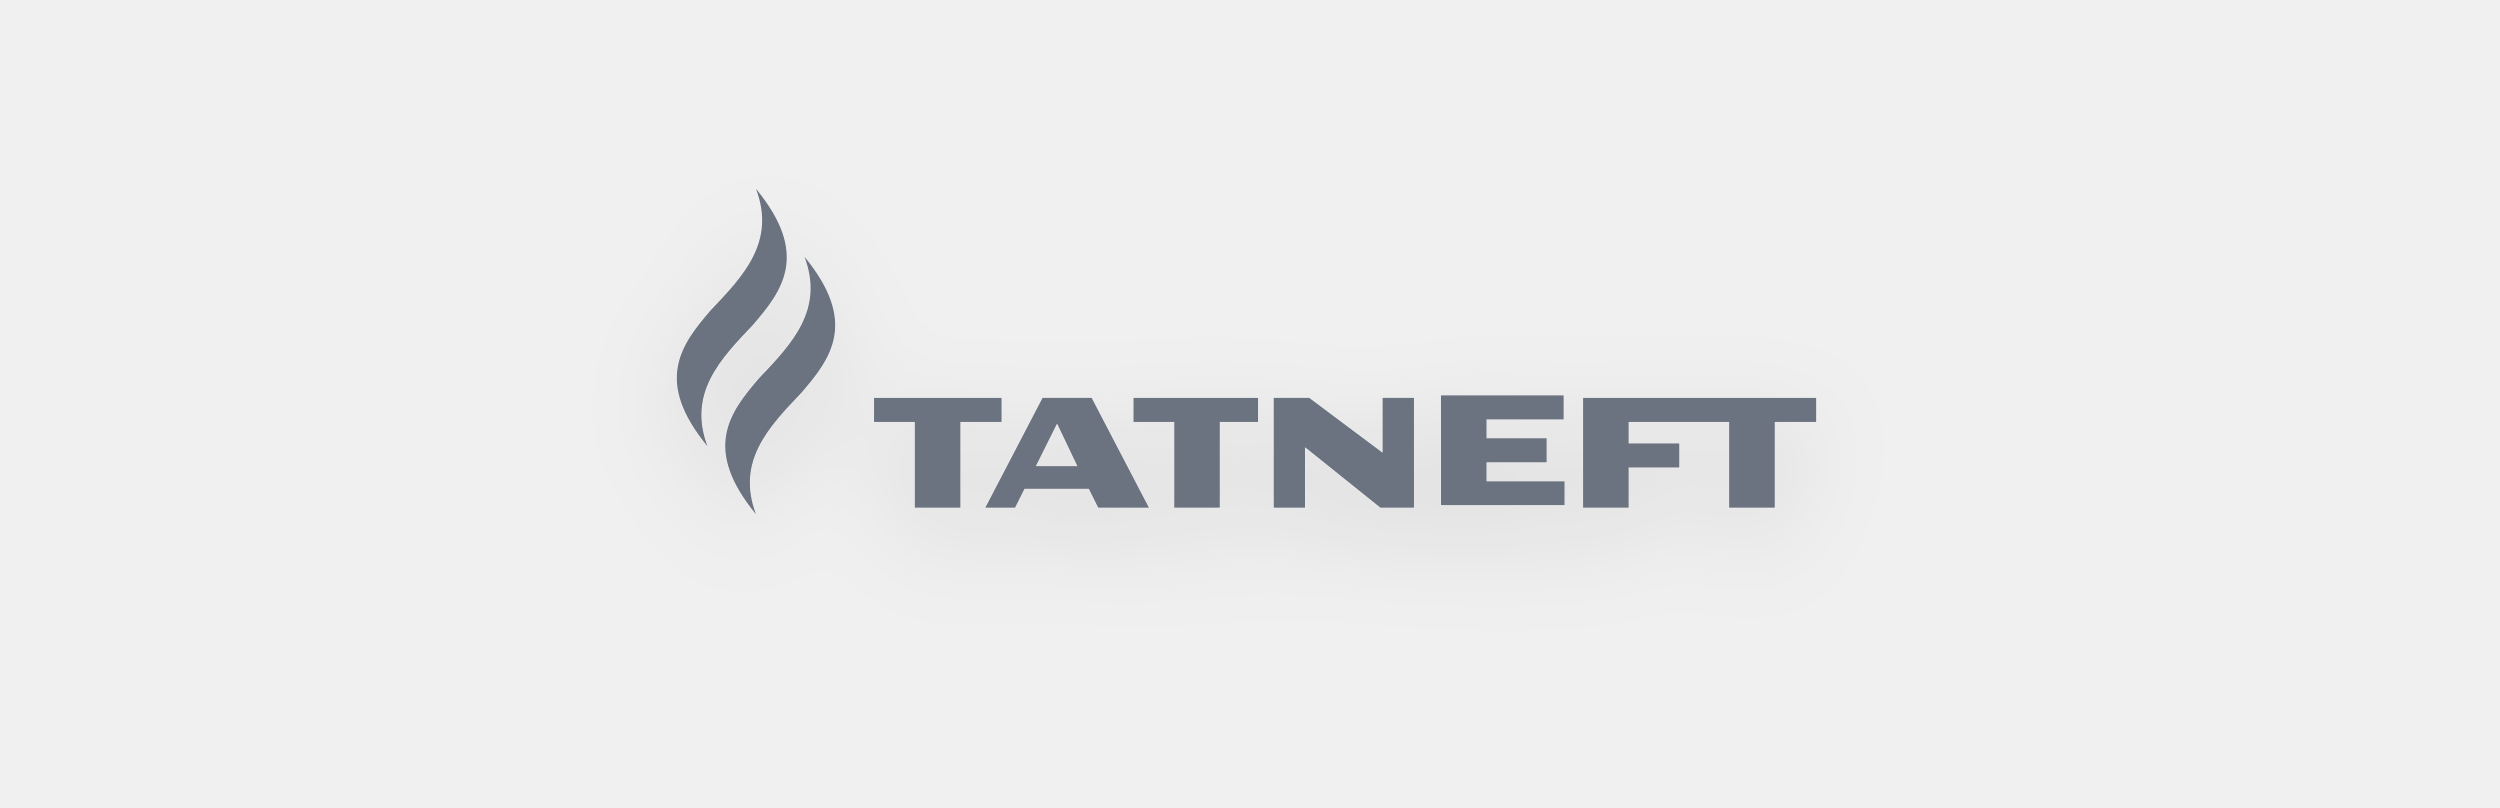
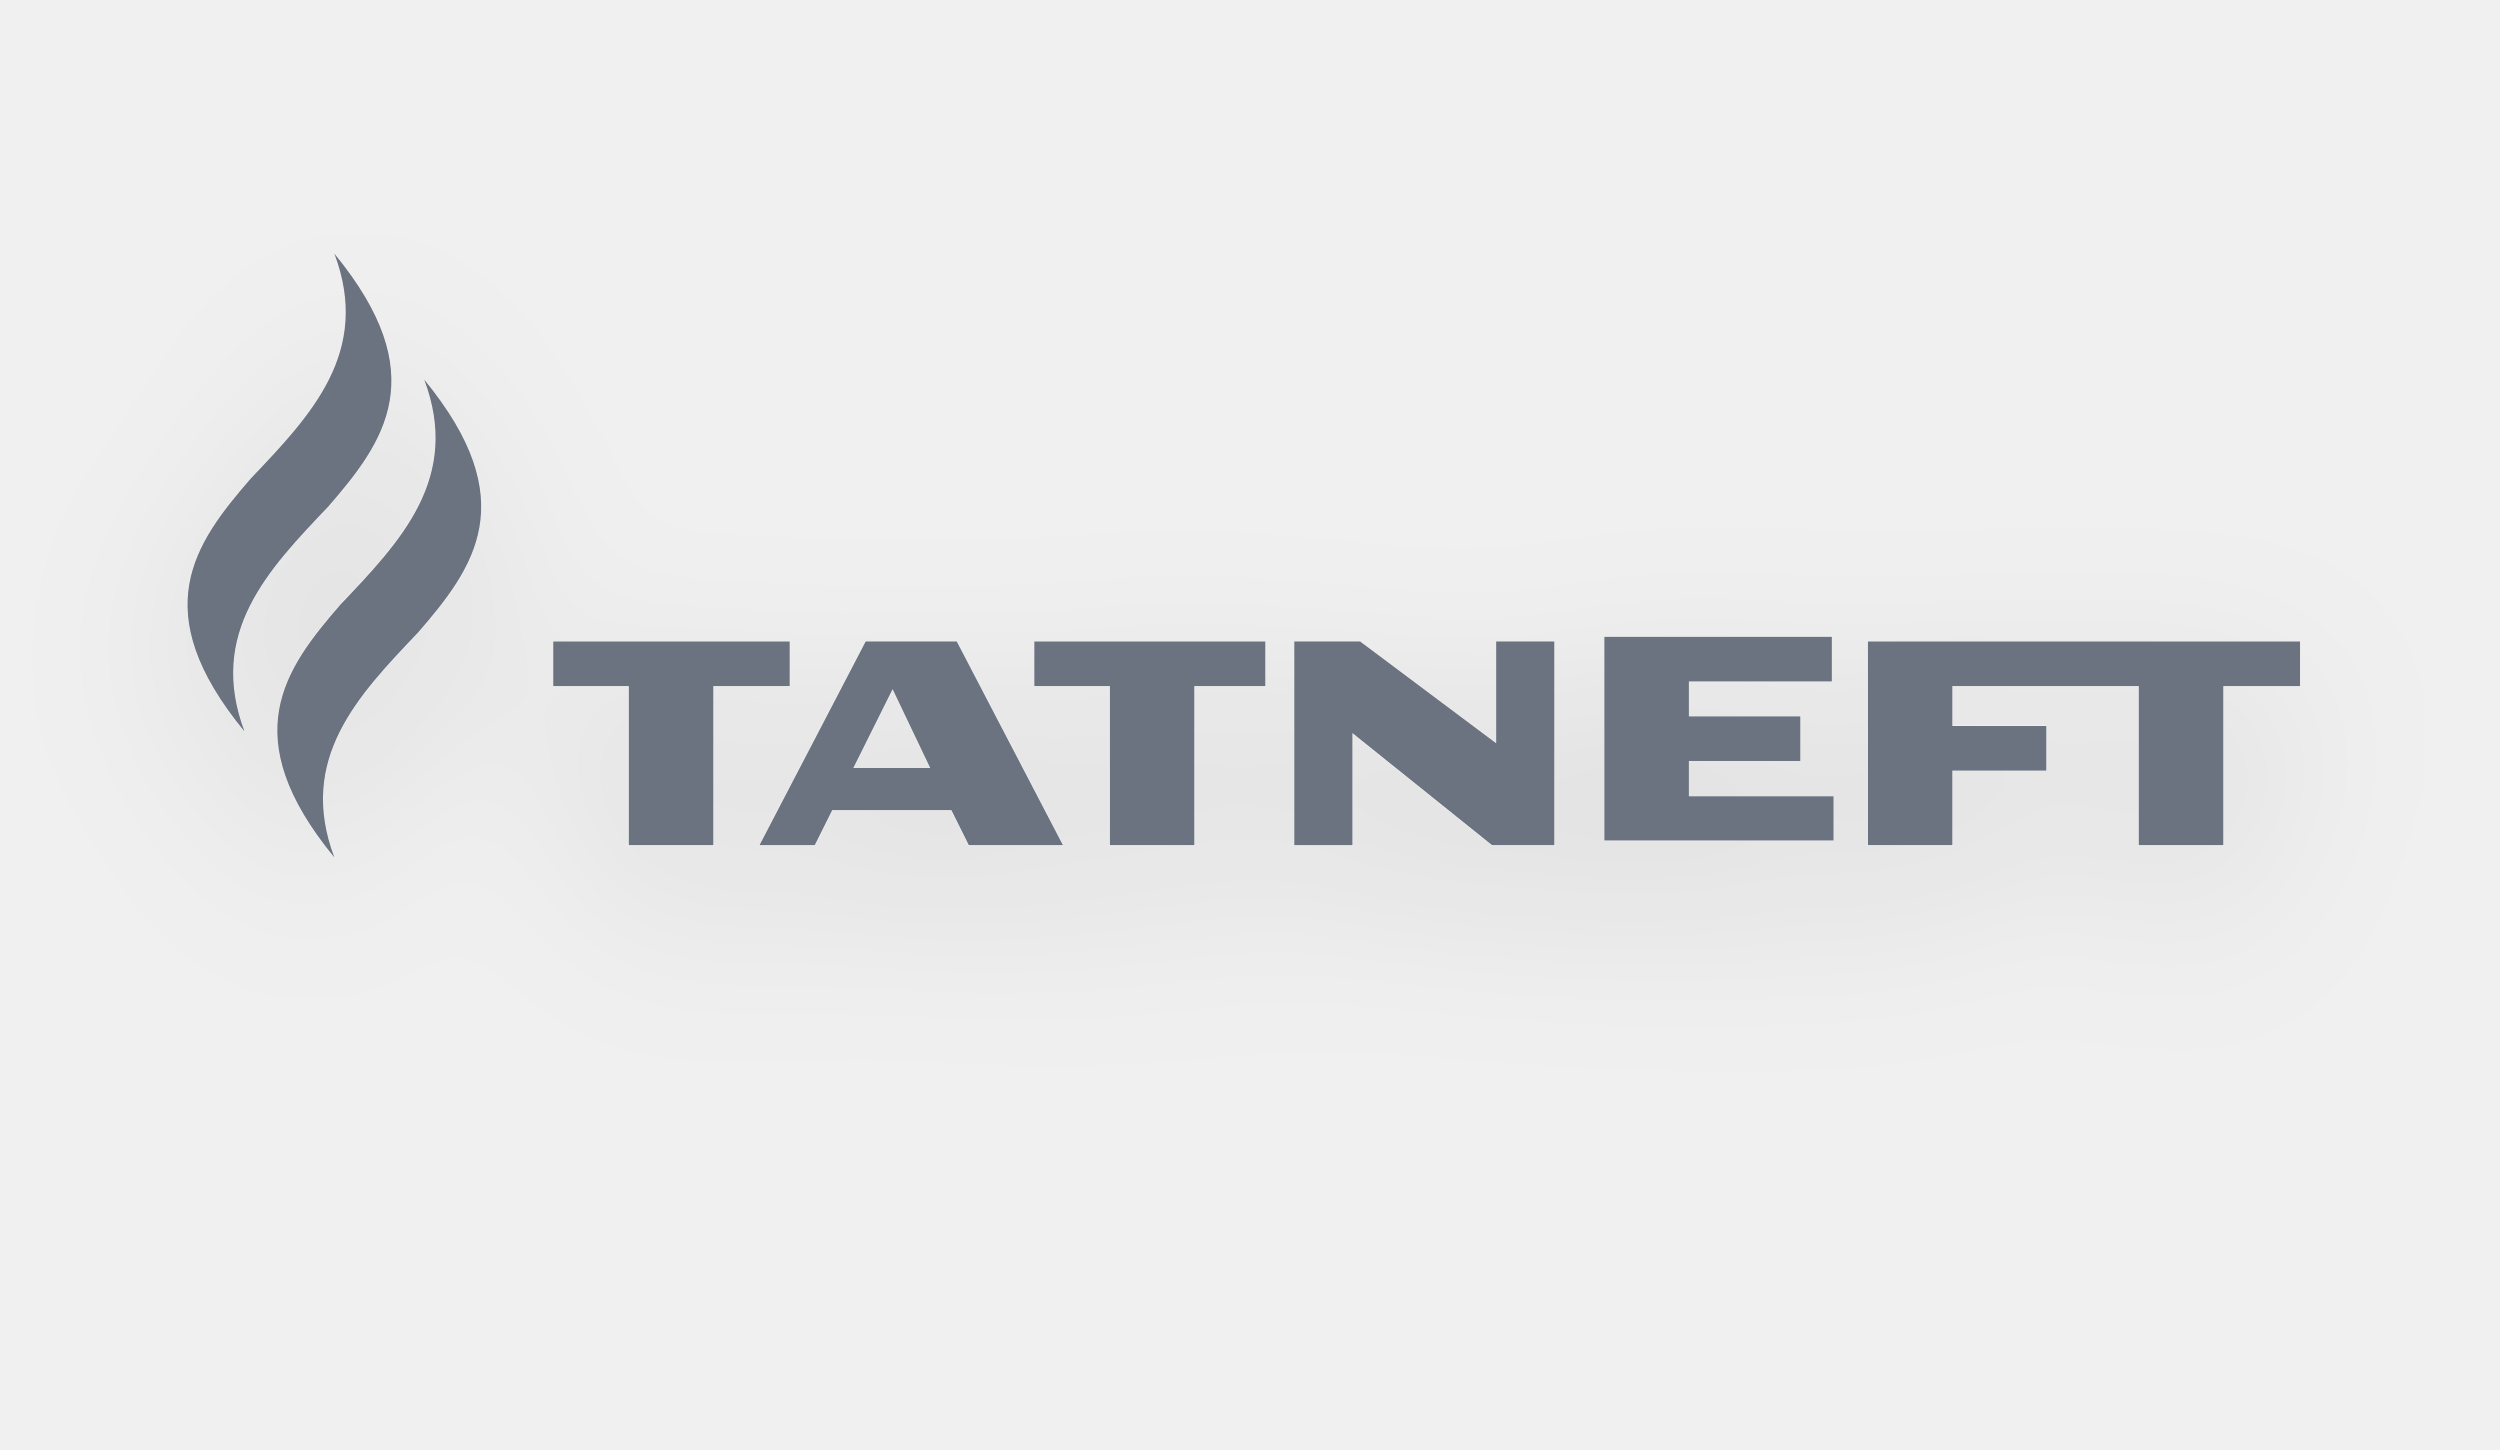
- <svg xmlns="http://www.w3.org/2000/svg" width="384" height="124" viewBox="0 0 384 124" fill="none">
-   <g filter="url(#filter0_d_3515_18424)">
-     <g clip-path="url(#clip0_3515_18424)">
-       <path d="M123.562 39.426C126.638 47.578 121.62 52.813 116.63 58.055C111.977 63.409 107.883 68.982 116.124 79.001C113.049 70.849 118.06 65.615 123.057 60.373C127.703 55.011 131.797 49.452 123.562 39.426Z" fill="#6B7280" />
-       <path d="M116.121 29C119.197 37.159 114.179 42.387 109.189 47.629C104.543 52.99 100.442 58.563 108.683 68.575C105.608 60.416 110.619 55.189 115.616 49.947C120.269 44.585 124.356 39.019 116.121 29Z" fill="#6B7280" />
-       <path d="M243.163 61.116V77.976H250.157V71.804H257.939V68.112H250.157V64.808H265.601V77.976H272.601V64.808H278.961V61.116H243.163Z" fill="#6B7280" />
-       <path d="M228.33 73.933V71.009H237.563V67.317H228.33V64.422H240.173V60.73H221.33V77.59H240.314V73.933H228.33Z" fill="#6B7280" />
-       <path d="M193.24 61.116H174.108V64.808H180.366V77.976H187.359V64.808H193.24V61.116Z" fill="#6B7280" />
-       <path d="M153.839 61.116H134.255V64.808H140.514V77.976H147.514V64.808H153.839V61.116Z" fill="#6B7280" />
-       <path d="M167.681 61.116H160.135L151.341 77.976H155.92L157.363 75.081H167.236L168.679 77.976H176.475L167.681 61.116ZM159.11 71.593L162.367 65.062L165.483 71.593H159.11Z" fill="#6B7280" />
-       <path d="M212.368 61.116V69.543L201.099 61.116H195.643V77.976H200.458V68.697L212.024 77.976H217.183V61.116H212.368Z" fill="#6B7280" />
+ <svg xmlns="http://www.w3.org/2000/svg" width="207" height="120" viewBox="0 0 207 120" fill="none">
+   <g filter="url(#filter0_d_3575_23813)">
+     <g clip-path="url(#clip0_3575_23813)">
+       <path d="M35.122 31.426C38.196 39.578 33.181 44.812 28.193 50.054C23.542 55.409 19.451 60.982 27.688 71.001C24.614 62.849 29.622 57.614 34.617 52.372C39.261 47.011 43.352 41.452 35.122 31.426Z" fill="#6B7280" />
+       <path d="M27.685 21C30.759 29.159 25.744 34.387 20.756 39.629C16.112 44.99 12.014 50.563 20.251 60.575C17.177 52.416 22.185 47.189 27.18 41.947C31.831 36.585 35.915 31.019 27.685 21Z" fill="#6B7280" />
+       <path d="M154.664 53.116V69.976H161.654V63.804H169.433V60.112H161.654V56.808H177.091V69.976H184.088V56.808H190.444V53.116H154.664Z" fill="#6B7280" />
+       <path d="M139.839 65.933V63.009H149.067V59.318H139.839V56.422H151.675V52.73H132.842V69.59H151.817V65.933H139.839Z" fill="#6B7280" />
+       <path d="M104.766 53.116H85.643V56.808H91.898V69.976H98.888V56.808H104.766V53.116Z" fill="#6B7280" />
+       <path d="M65.385 53.116H45.81V56.808H52.066V69.976H59.062V56.808H65.385V53.116Z" fill="#6B7280" />
+       <path d="M79.22 53.116H71.677L62.888 69.976H67.464L68.907 67.081H78.775L80.217 69.976H88.009L79.22 53.116ZM70.653 63.593L73.908 57.062L77.022 63.593H70.653Z" fill="#6B7280" />
+       <path d="M123.884 53.116V61.543L112.62 53.116H107.167V69.976H111.98V60.697L123.54 69.976H128.696V53.116H123.884Z" fill="#6B7280" />
    </g>
  </g>
  <defs>
-     <filter id="filter0_d_3515_18424" x="-15" y="-10" width="414" height="154" filterUnits="userSpaceOnUse" color-interpolation-filters="sRGB">
+     <filter id="filter0_d_3575_23813" x="-7.474" y="-10" width="222" height="150" filterUnits="userSpaceOnUse" color-interpolation-filters="sRGB">
      <feFlood flood-opacity="0" result="BackgroundImageFix" />
      <feColorMatrix in="SourceAlpha" type="matrix" values="0 0 0 0 0 0 0 0 0 0 0 0 0 0 0 0 0 0 127 0" result="hardAlpha" />
      <feOffset dy="5" />
      <feGaussianBlur stdDeviation="7.5" />
      <feComposite in2="hardAlpha" operator="out" />
      <feColorMatrix type="matrix" values="0 0 0 0 0 0 0 0 0 0 0 0 0 0 0 0 0 0 0.1 0" />
-       <feBlend mode="normal" in2="BackgroundImageFix" result="effect1_dropShadow_3515_18424" />
-       <feBlend mode="normal" in="SourceGraphic" in2="effect1_dropShadow_3515_18424" result="shape" />
+       <feBlend mode="normal" in2="BackgroundImageFix" result="effect1_dropShadow_3575_23813" />
+       <feBlend mode="normal" in="SourceGraphic" in2="effect1_dropShadow_3575_23813" result="shape" />
    </filter>
-     <clipPath id="clip0_3515_18424">
-       <rect width="176.087" height="50" fill="white" transform="translate(103.957 29)" />
+     <clipPath id="clip0_3575_23813">
+       <rect width="176" height="50" fill="white" transform="translate(15.5264 21)" />
    </clipPath>
  </defs>
</svg>
